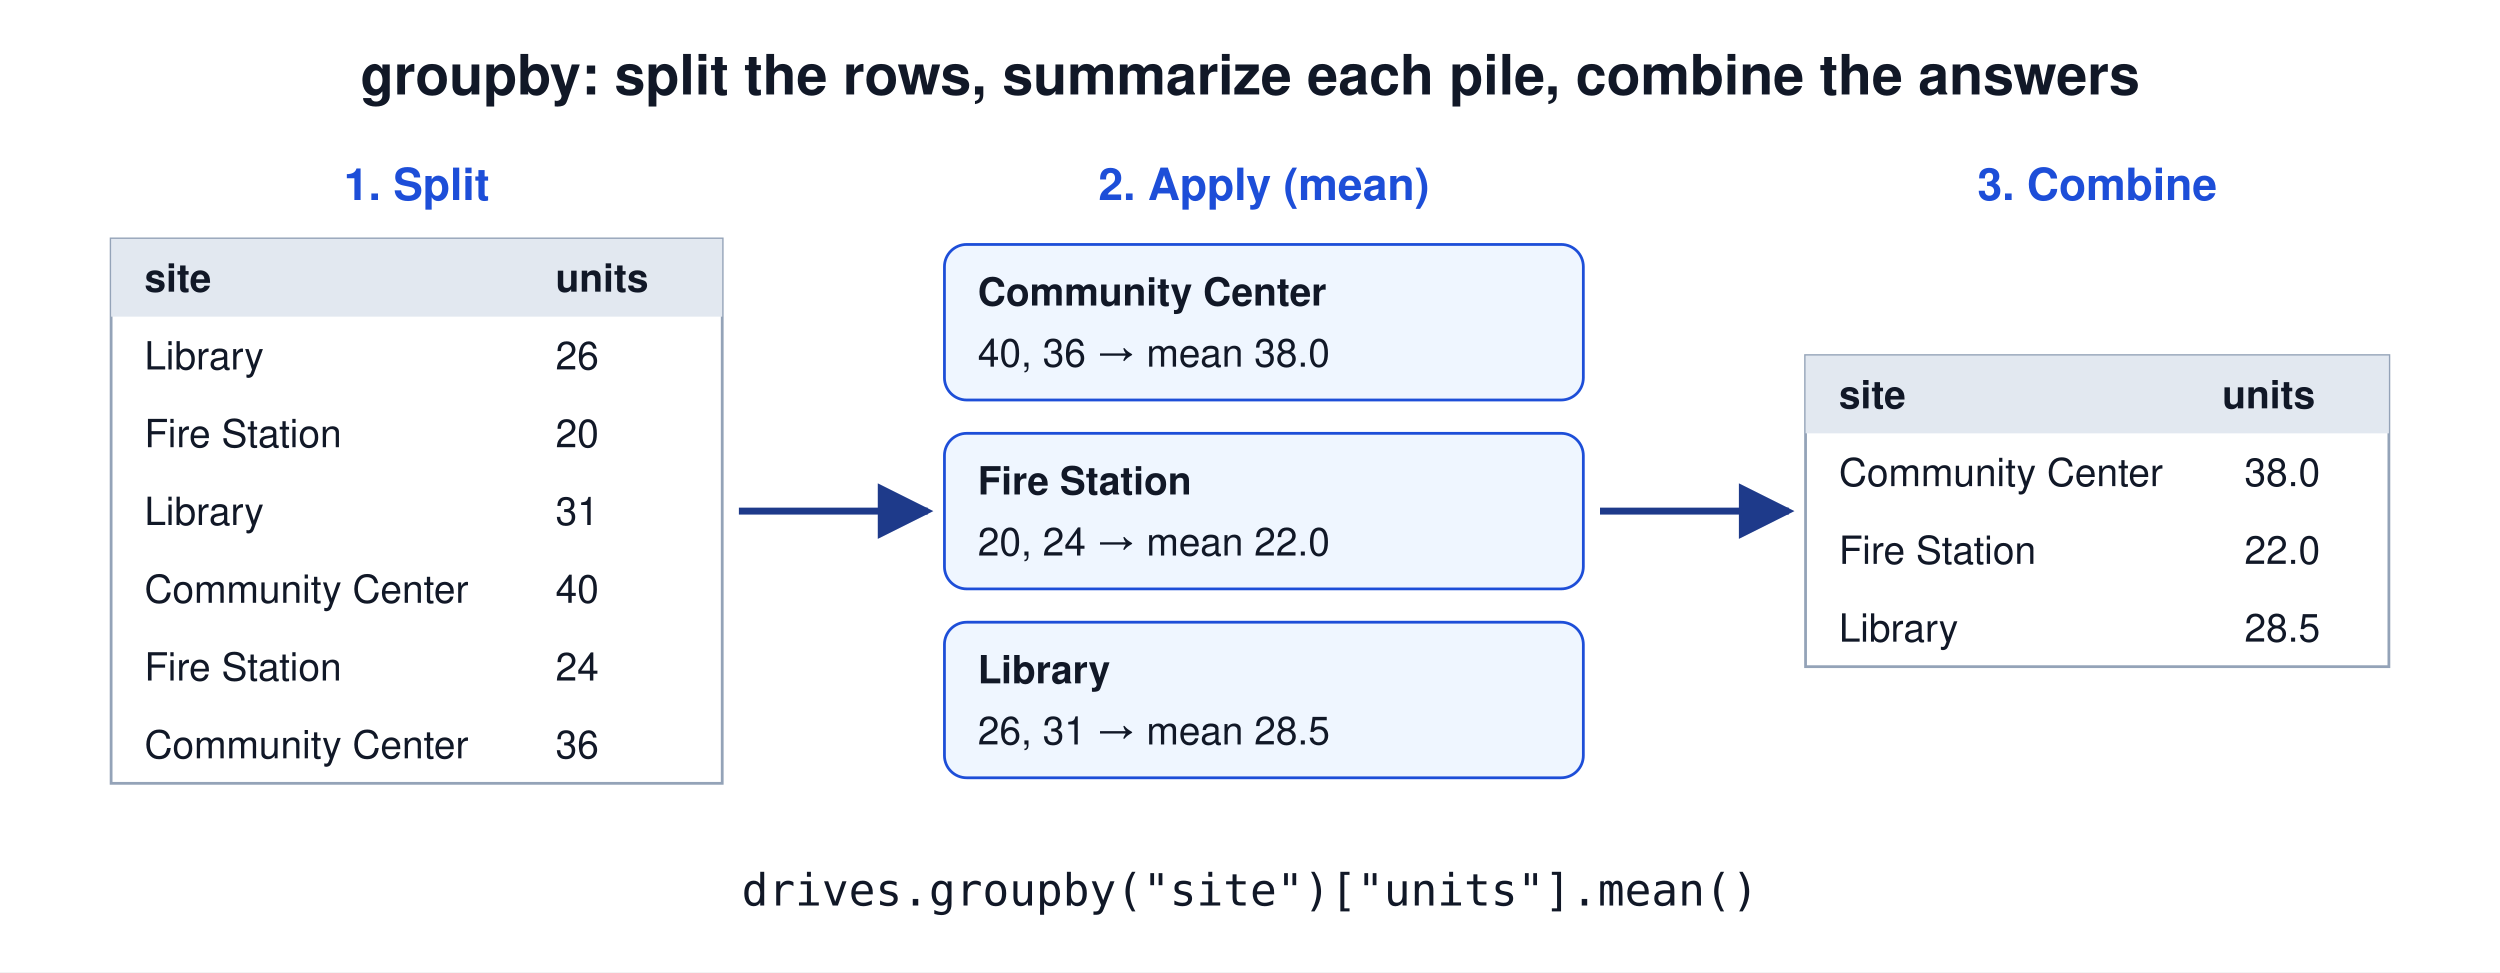
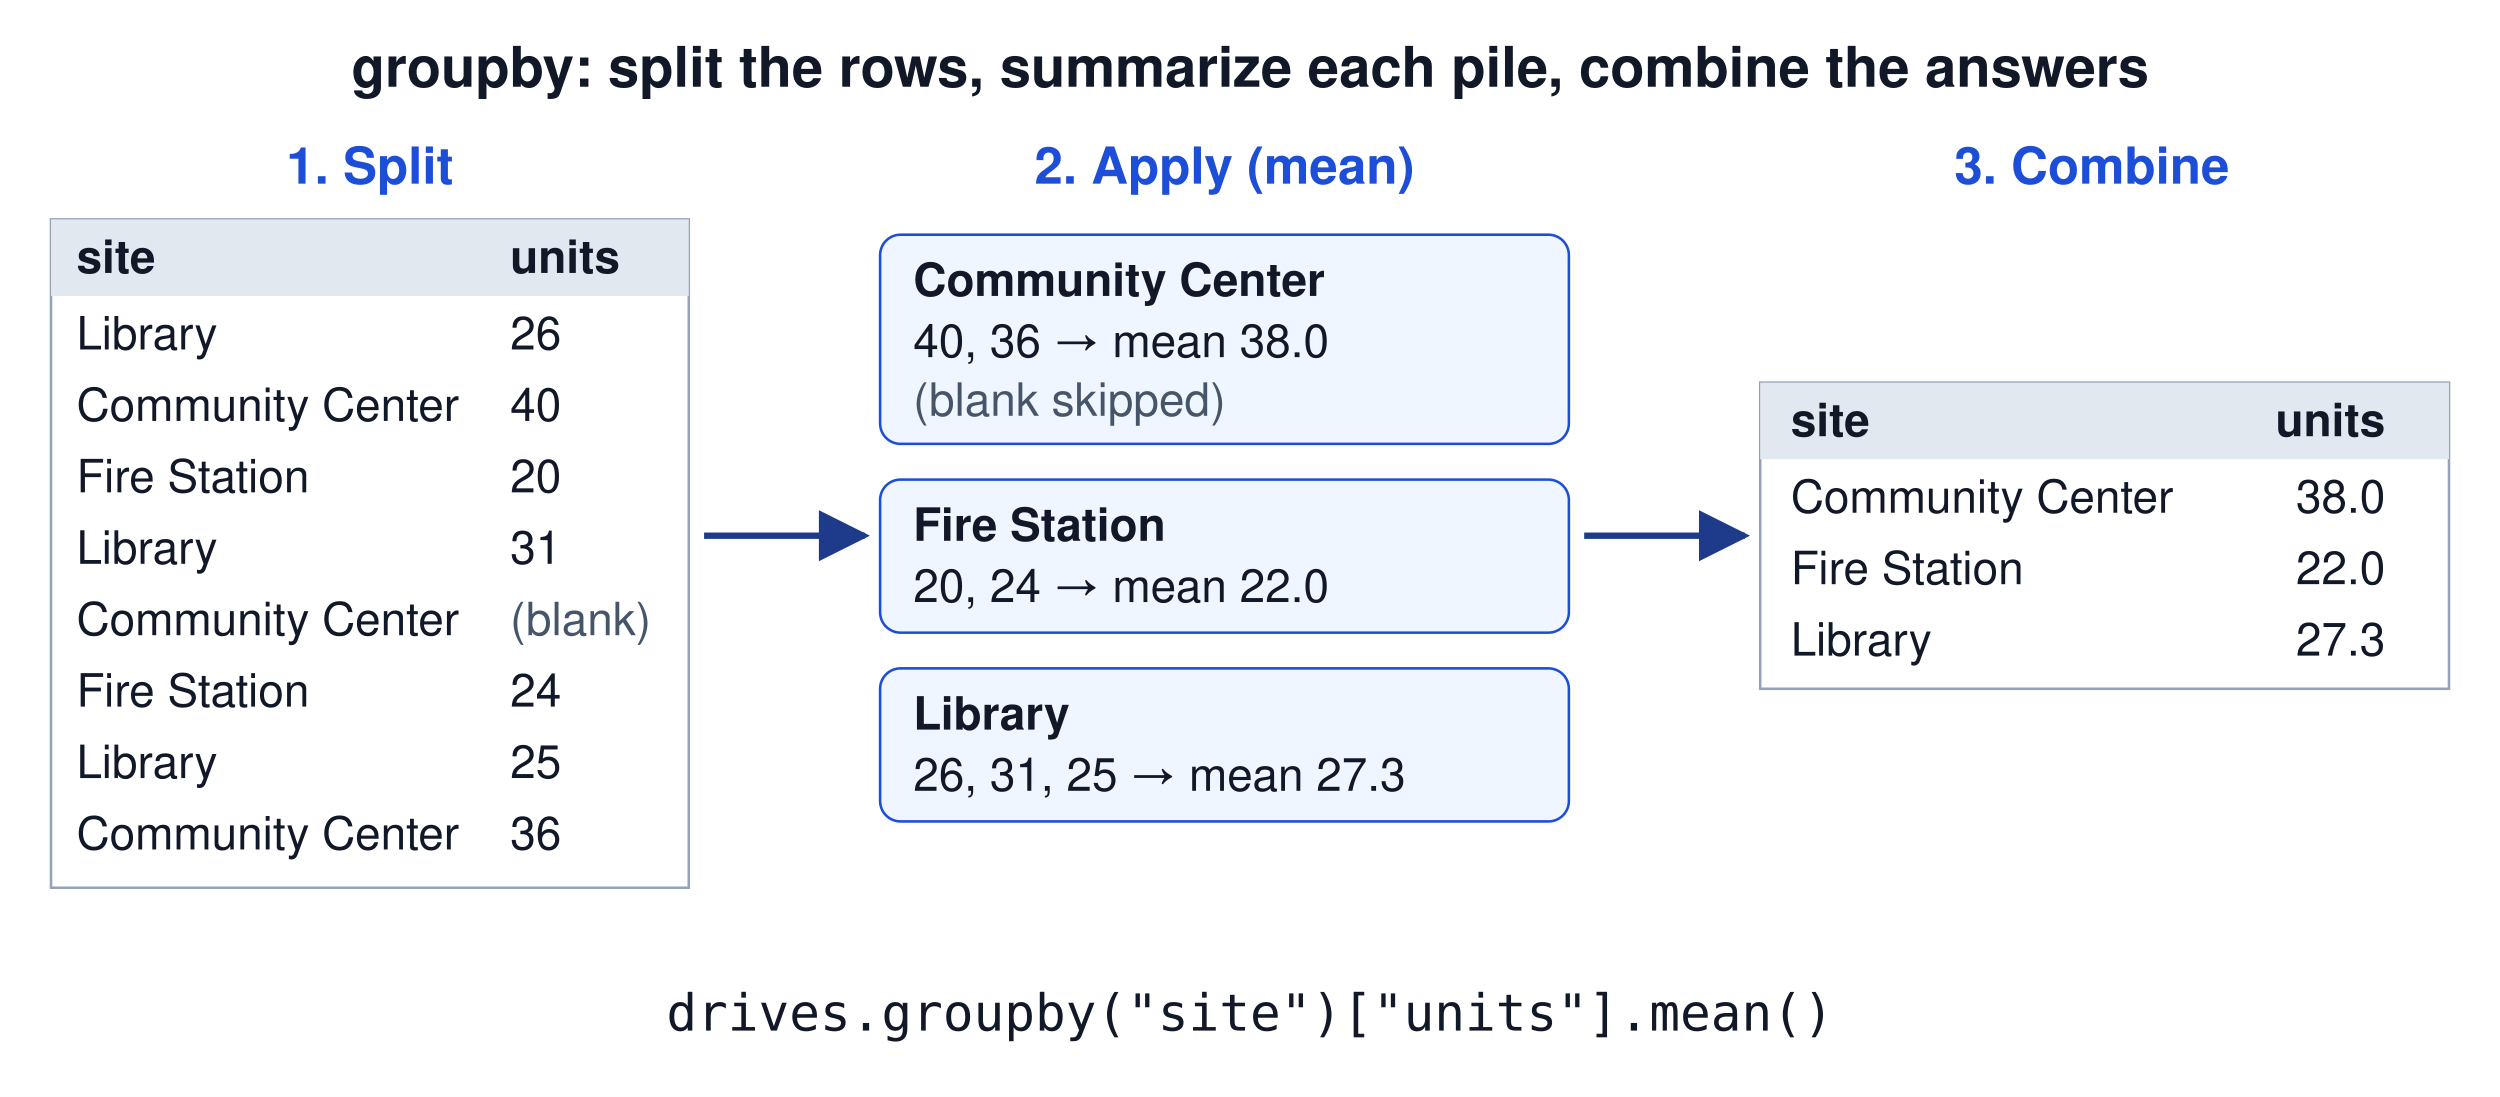
- <svg xmlns="http://www.w3.org/2000/svg" viewBox="0 0 900 350" width="900" height="350" font-family="Helvetica, Arial, sans-serif" role="img" aria-labelledby="t d">
+ <svg xmlns="http://www.w3.org/2000/svg" viewBox="0 0 980 430" width="980" height="430" font-family="Helvetica, Arial, sans-serif" role="img" aria-labelledby="t d">
  <defs>
    <marker id="a" viewBox="0 0 10 10" refX="9" refY="5" markerWidth="8" markerHeight="8" orient="auto">
      <path d="M0,0 L10,5 L0,10 z" fill="#1E3A8A" />
    </marker>
  </defs>
-   <rect width="900" height="350" fill="#ffffff" />
-   <text x="450" y="34" text-anchor="middle" font-size="20" font-weight="bold" fill="#111827">groupby: split the rows, summarize each pile, combine the answers</text>
-   <g font-size="16" font-weight="bold" fill="#1D4ED8" text-anchor="middle">
-     <text x="150" y="72">1. Split</text>
-     <text x="455" y="72">2. Apply (mean)</text>
-     <text x="755" y="72">3. Combine</text>
+   <rect width="980" height="430" fill="#ffffff" />
+   <text x="490" y="34" text-anchor="middle" font-size="22" font-weight="bold" fill="#111827">groupby: split the rows, summarize each pile, combine the answers</text>
+   <g font-size="20" font-weight="bold" fill="#1D4ED8" text-anchor="middle">
+     <text x="145" y="72">1. Split</text>
+     <text x="480" y="72">2. Apply (mean)</text>
+     <text x="820" y="72">3. Combine</text>
  </g>
-   <g font-size="14" fill="#111827">
-     <rect x="40" y="86" width="220" height="196" fill="#ffffff" stroke="#94A3B8" />
-     <rect x="40" y="86" width="220" height="28" fill="#E2E8F0" />
-     <text x="52" y="105" font-weight="bold">site</text>
-     <text x="200" y="105" font-weight="bold">units</text>
-     <text x="52" y="133">Library</text>
-     <text x="200" y="133">26</text>
-     <text x="52" y="161">Fire Station</text>
-     <text x="200" y="161">20</text>
-     <text x="52" y="189">Library</text>
-     <text x="200" y="189">31</text>
-     <text x="52" y="217">Community Center</text>
-     <text x="200" y="217">40</text>
-     <text x="52" y="245">Fire Station</text>
-     <text x="200" y="245">24</text>
-     <text x="52" y="273">Community Center</text>
-     <text x="200" y="273">36</text>
+   <g font-size="18" fill="#111827">
+     <rect x="20" y="86" width="250" height="262" fill="#ffffff" stroke="#94A3B8" />
+     <rect x="20" y="86" width="250" height="30" fill="#E2E8F0" />
+     <text x="30" y="107" font-weight="bold">site</text>
+     <text x="200" y="107" font-weight="bold">units</text>
+     <text x="30" y="137">Library</text>
+     <text x="200" y="137" fill="#111827">26</text>
+     <text x="30" y="165">Community Center</text>
+     <text x="200" y="165" fill="#111827">40</text>
+     <text x="30" y="193">Fire Station</text>
+     <text x="200" y="193" fill="#111827">20</text>
+     <text x="30" y="221">Library</text>
+     <text x="200" y="221" fill="#111827">31</text>
+     <text x="30" y="249">Community Center</text>
+     <text x="200" y="249" fill="#475569">(blank)</text>
+     <text x="30" y="277">Fire Station</text>
+     <text x="200" y="277" fill="#111827">24</text>
+     <text x="30" y="305">Library</text>
+     <text x="200" y="305" fill="#111827">25</text>
+     <text x="30" y="333">Community Center</text>
+     <text x="200" y="333" fill="#111827">36</text>
  </g>
-   <g font-size="14" fill="#111827">
-     <rect x="340" y="88" width="230" height="56" rx="8" fill="#EFF6FF" stroke="#1D4ED8" />
-     <text x="352" y="110" font-weight="bold">Community Center</text>
-     <text x="352" y="132">40, 36  →  mean 38.0</text>
-     <rect x="340" y="156" width="230" height="56" rx="8" fill="#EFF6FF" stroke="#1D4ED8" />
-     <text x="352" y="178" font-weight="bold">Fire Station</text>
-     <text x="352" y="200">20, 24  →  mean 22.0</text>
-     <rect x="340" y="224" width="230" height="56" rx="8" fill="#EFF6FF" stroke="#1D4ED8" />
-     <text x="352" y="246" font-weight="bold">Library</text>
-     <text x="352" y="268">26, 31  →  mean 28.5</text>
+   <g font-size="18" fill="#111827">
+     <rect x="345" y="92" width="270" height="82" rx="8" fill="#EFF6FF" stroke="#1D4ED8" />
+     <text x="358" y="116" font-weight="bold">Community Center</text>
+     <text x="358" y="140">40, 36 → mean 38.0</text>
+     <text x="358" y="163" fill="#475569">(blank skipped)</text>
+     <rect x="345" y="188" width="270" height="60" rx="8" fill="#EFF6FF" stroke="#1D4ED8" />
+     <text x="358" y="212" font-weight="bold">Fire Station</text>
+     <text x="358" y="236">20, 24 → mean 22.0</text>
+     <rect x="345" y="262" width="270" height="60" rx="8" fill="#EFF6FF" stroke="#1D4ED8" />
+     <text x="358" y="286" font-weight="bold">Library</text>
+     <text x="358" y="310">26, 31, 25 → mean 27.3</text>
  </g>
-   <g font-size="14" fill="#111827">
-     <rect x="650" y="128" width="210" height="112" fill="#ffffff" stroke="#94A3B8" />
-     <rect x="650" y="128" width="210" height="28" fill="#E2E8F0" />
-     <text x="662" y="147" font-weight="bold">site</text>
-     <text x="800" y="147" font-weight="bold">units</text>
-     <text x="662" y="175">Community Center</text>
-     <text x="808" y="175">38.0</text>
-     <text x="662" y="203">Fire Station</text>
-     <text x="808" y="203">22.0</text>
-     <text x="662" y="231">Library</text>
-     <text x="808" y="231">28.5</text>
+   <g font-size="18" fill="#111827">
+     <rect x="690" y="150" width="270" height="120" fill="#ffffff" stroke="#94A3B8" />
+     <rect x="690" y="150" width="270" height="30" fill="#E2E8F0" />
+     <text x="702" y="171" font-weight="bold">site</text>
+     <text x="892" y="171" font-weight="bold">units</text>
+     <text x="702" y="201">Community Center</text>
+     <text x="900" y="201">38.0</text>
+     <text x="702" y="229">Fire Station</text>
+     <text x="900" y="229">22.0</text>
+     <text x="702" y="257">Library</text>
+     <text x="900" y="257">27.3</text>
  </g>
  <g stroke="#1E3A8A" stroke-width="2.5" marker-end="url(#a)">
-     <line x1="266" y1="184" x2="334" y2="184" />
-     <line x1="576" y1="184" x2="644" y2="184" />
+     <line x1="276" y1="210" x2="339" y2="210" />
+     <line x1="621" y1="210" x2="684" y2="210" />
  </g>
-   <text x="450" y="326" text-anchor="middle" font-size="16" font-family="Menlo, Consolas, monospace" fill="#111827">drives.groupby("site")["units"].mean()</text>
+   <text x="490" y="404" text-anchor="middle" font-size="20" font-family="Menlo, Consolas, monospace" fill="#111827">drives.groupby("site")["units"].mean()</text>
</svg>
